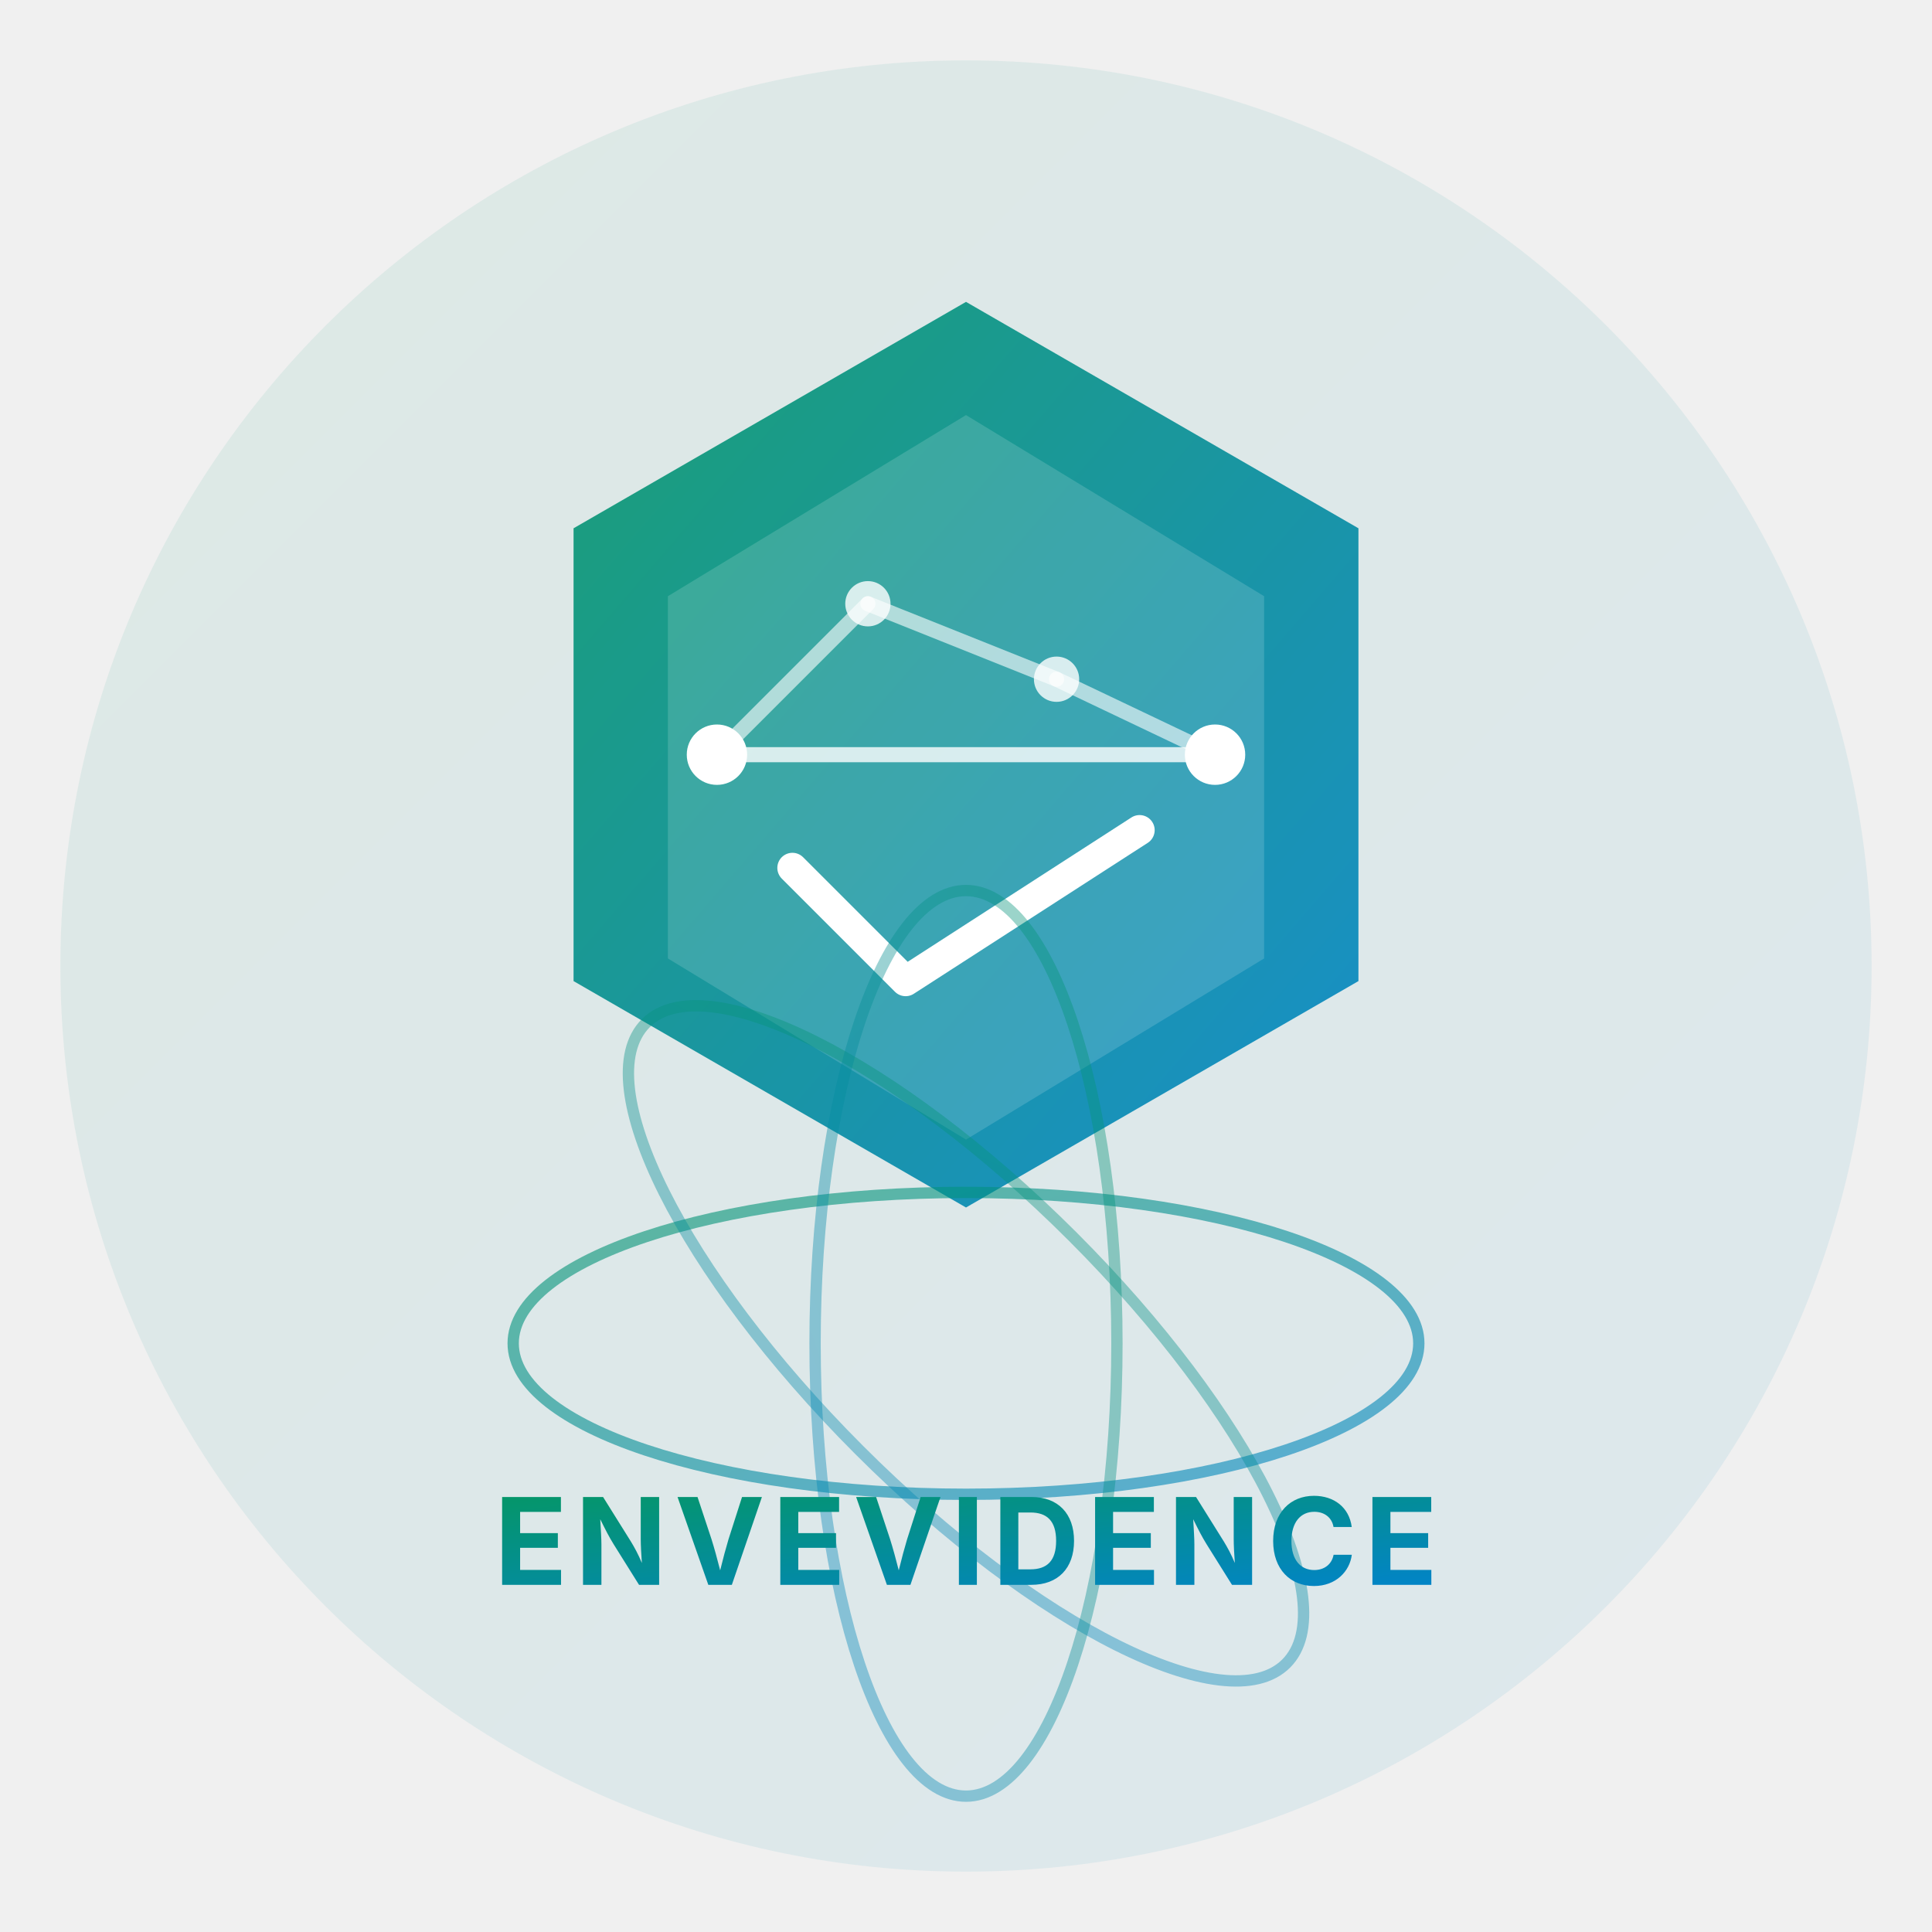
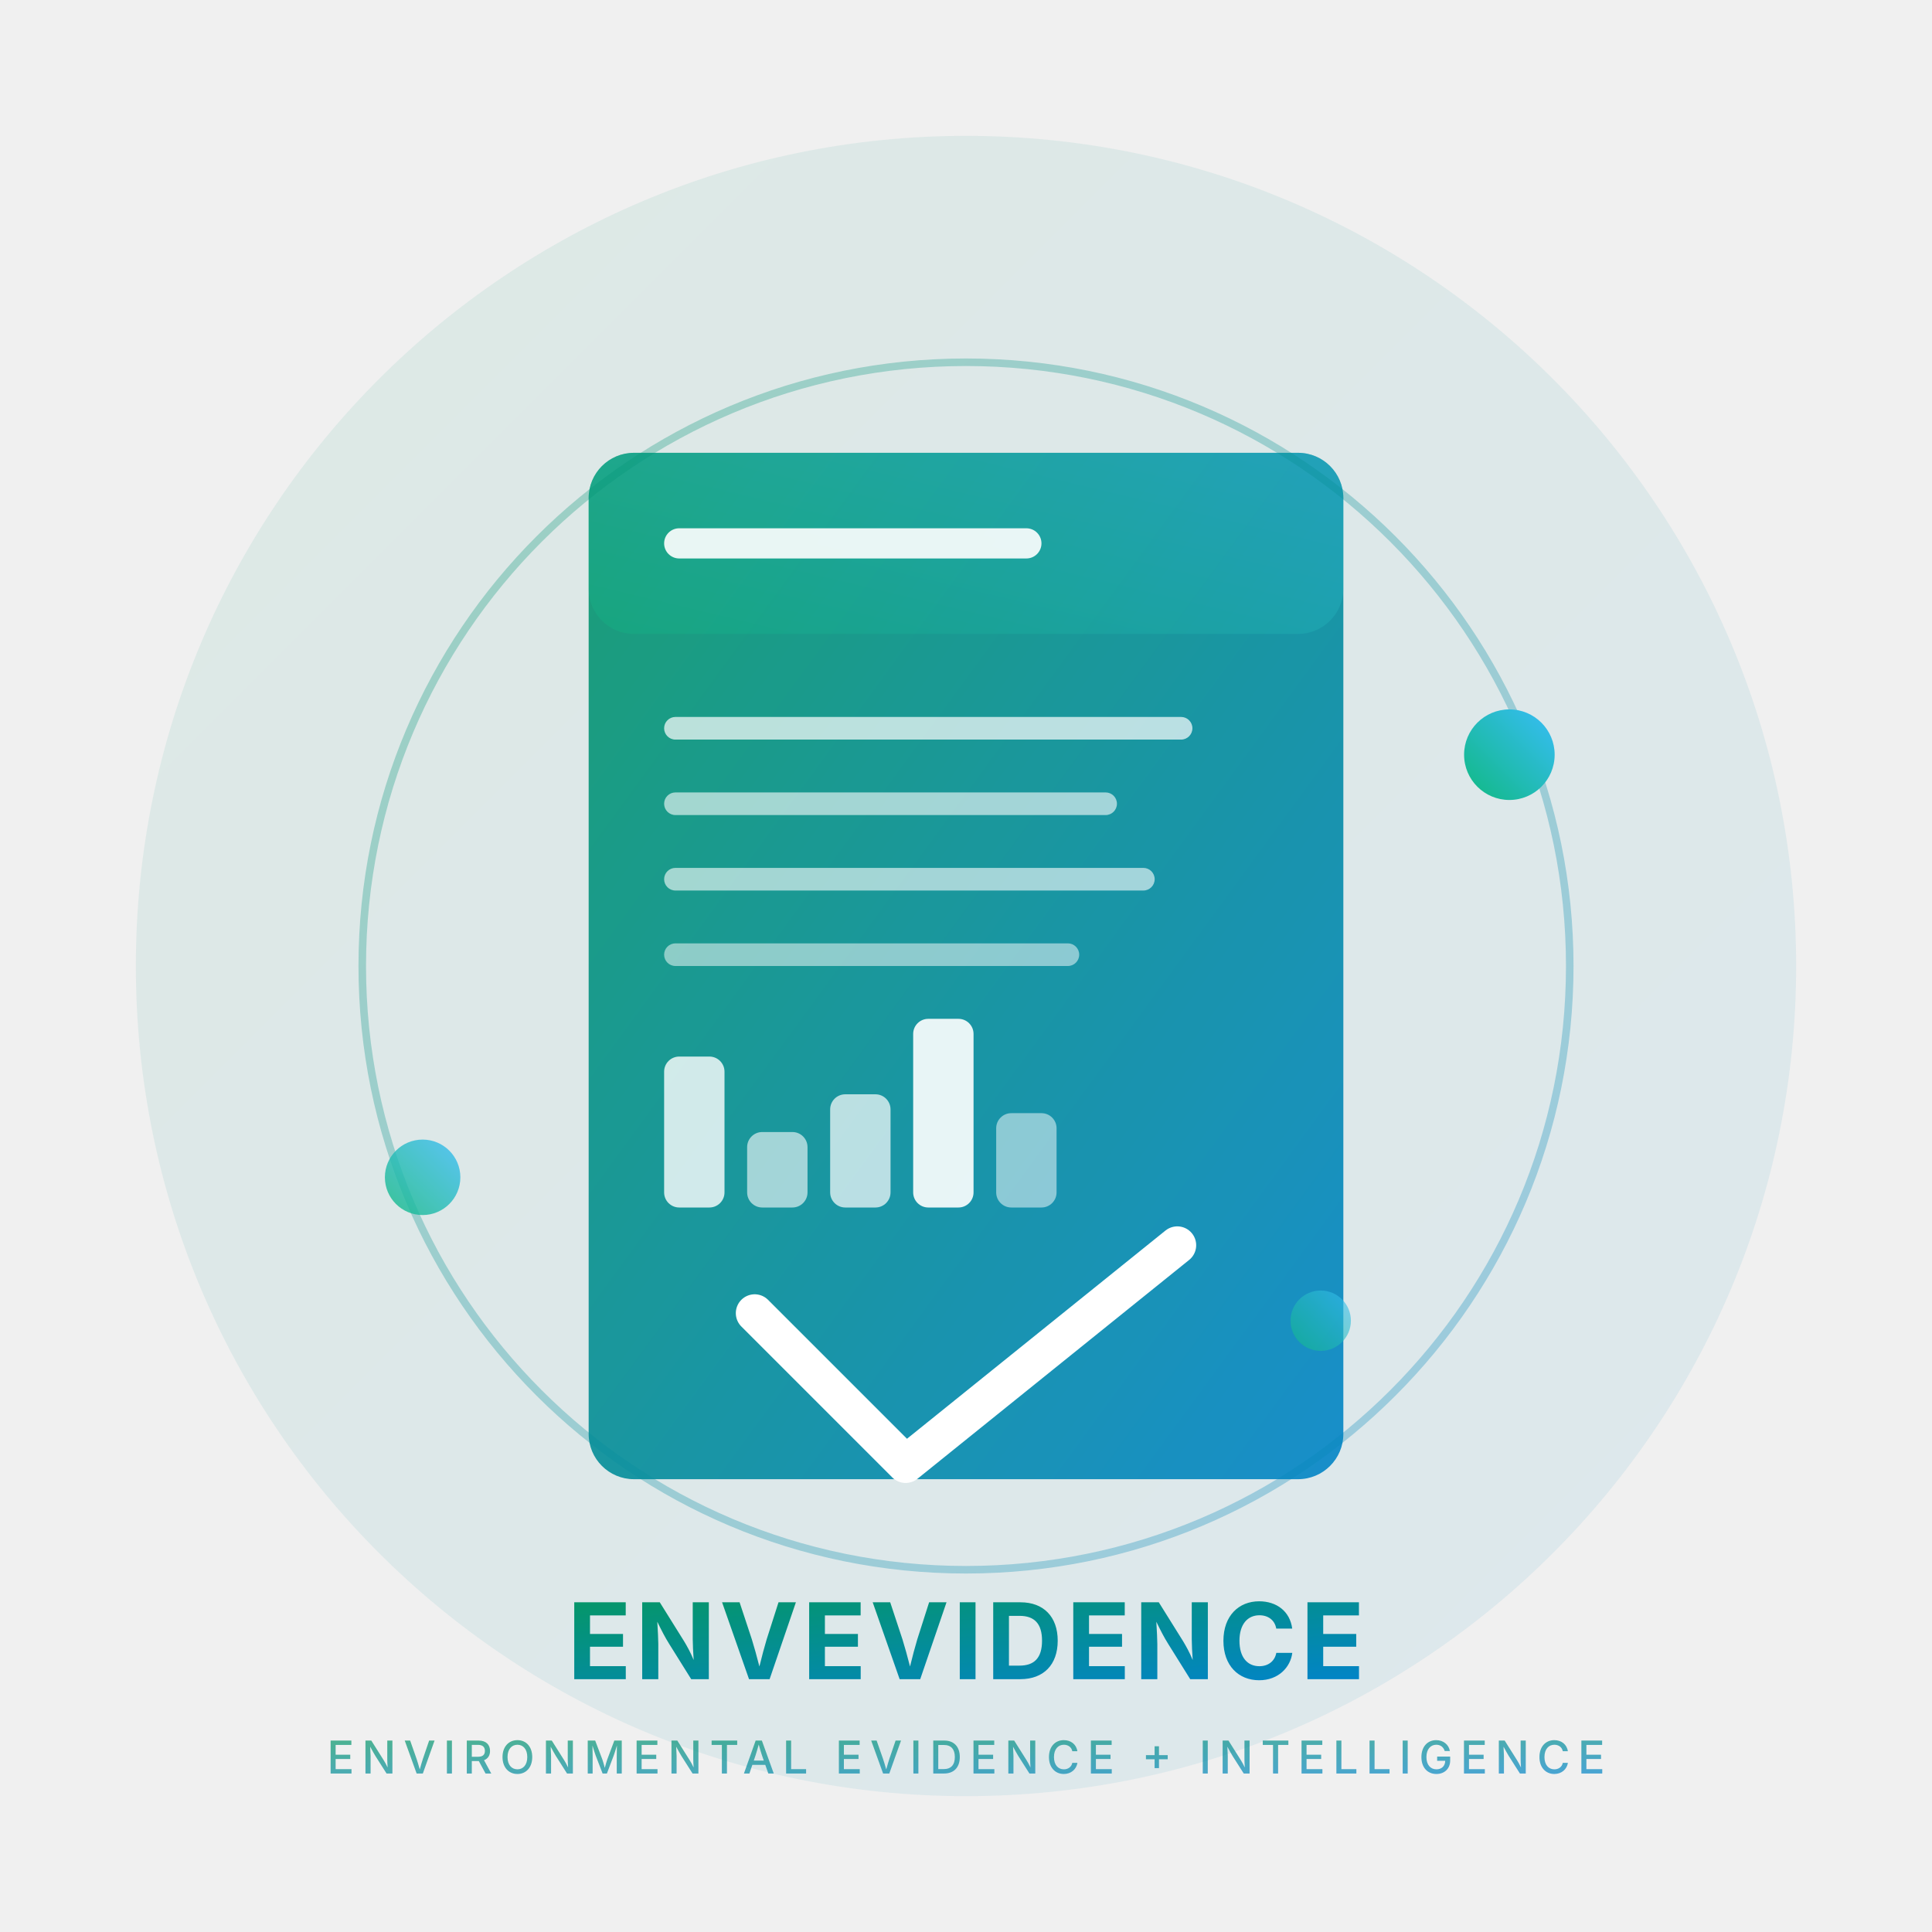
<svg xmlns="http://www.w3.org/2000/svg" viewBox="0 0 512 512" fill="none">
  <defs>
-     <linearGradient id="logoGradient" x1="0%" y1="0%" x2="100%" y2="100%">
+     <linearGradient id="logoGrad1" x1="0%" y1="0%" x2="100%" y2="100%">
      <stop offset="0%" style="stop-color:#059669;stop-opacity:1" />
      <stop offset="100%" style="stop-color:#0284c7;stop-opacity:1" />
    </linearGradient>
-     <linearGradient id="logoGradientDark" x1="0%" y1="0%" x2="100%" y2="100%">
+     <linearGradient id="logoGrad2" x1="0%" y1="100%" x2="100%" y2="0%">
      <stop offset="0%" style="stop-color:#10b981;stop-opacity:1" />
      <stop offset="100%" style="stop-color:#38bdf8;stop-opacity:1" />
    </linearGradient>
  </defs>
-   <circle cx="256" cy="256" r="240" fill="url(#logoGradient)" opacity="0.08" />
-   <polygon points="256,80 360,140 360,260 256,320 152,260 152,140" fill="url(#logoGradient)" opacity="0.9" />
-   <polygon points="256,110 335,158 335,254 256,302 177,254 177,158" fill="white" opacity="0.15" />
-   <line x1="190" y1="200" x2="322" y2="200" stroke="white" stroke-width="4" stroke-linecap="round" opacity="0.8" />
-   <line x1="190" y1="200" x2="230" y2="160" stroke="white" stroke-width="4" stroke-linecap="round" opacity="0.6" />
-   <line x1="230" y1="160" x2="280" y2="180" stroke="white" stroke-width="4" stroke-linecap="round" opacity="0.6" />
-   <line x1="280" y1="180" x2="322" y2="200" stroke="white" stroke-width="4" stroke-linecap="round" opacity="0.6" />
-   <circle cx="190" cy="200" r="8" fill="white" />
-   <circle cx="230" cy="160" r="6" fill="white" opacity="0.8" />
-   <circle cx="280" cy="180" r="6" fill="white" opacity="0.8" />
-   <circle cx="322" cy="200" r="8" fill="white" />
-   <path d="M 210 230 L 240 260 L 302 220" stroke="white" stroke-width="8" stroke-linecap="round" stroke-linejoin="round" fill="none" />
-   <ellipse cx="256" cy="356" rx="120" ry="40" stroke="url(#logoGradient)" stroke-width="3" fill="none" opacity="0.6" />
-   <ellipse cx="256" cy="356" rx="120" ry="40" stroke="url(#logoGradient)" stroke-width="3" fill="none" opacity="0.4" transform="rotate(45 256 356)" />
-   <ellipse cx="256" cy="356" rx="120" ry="40" stroke="url(#logoGradient)" stroke-width="3" fill="none" opacity="0.4" transform="rotate(90 256 356)" />
-   <text x="256" y="420" text-anchor="middle" font-family="system-ui, -apple-system, sans-serif" font-size="32" font-weight="700" fill="url(#logoGradient)" letter-spacing="2">ENVEVIDENCE</text>
+   <circle cx="256" cy="256" r="220" fill="url(#logoGrad1)" opacity="0.08" />
+   <rect x="156" y="120" width="200" height="272" rx="12" fill="url(#logoGrad1)" opacity="0.9" />
+   <rect x="156" y="120" width="200" height="48" rx="12" fill="url(#logoGrad2)" opacity="0.3" />
+   <rect x="176" y="140" width="100" height="8" rx="4" fill="white" opacity="0.9" />
+   <rect x="176" y="190" width="140" height="6" rx="3" fill="white" opacity="0.7" />
+   <rect x="176" y="210" width="120" height="6" rx="3" fill="white" opacity="0.6" />
+   <rect x="176" y="230" width="130" height="6" rx="3" fill="white" opacity="0.6" />
+   <rect x="176" y="250" width="110" height="6" rx="3" fill="white" opacity="0.5" />
+   <rect x="176" y="280" width="16" height="40" rx="4" fill="white" opacity="0.8" />
+   <rect x="198" y="300" width="16" height="20" rx="4" fill="white" opacity="0.6" />
+   <rect x="220" y="290" width="16" height="30" rx="4" fill="white" opacity="0.7" />
+   <rect x="242" y="270" width="16" height="50" rx="4" fill="white" opacity="0.9" />
+   <rect x="264" y="295" width="16" height="25" rx="4" fill="white" opacity="0.5" />
+   <path d="M 200 348 L 240 388 L 312 330" stroke="white" stroke-width="10" stroke-linecap="round" stroke-linejoin="round" fill="none" />
+   <circle cx="256" cy="256" r="160" stroke="url(#logoGrad1)" stroke-width="2" fill="none" opacity="0.3" />
+   <circle cx="400" cy="200" r="12" fill="url(#logoGrad2)" />
+   <circle cx="112" cy="312" r="10" fill="url(#logoGrad2)" opacity="0.8" />
+   <circle cx="350" cy="350" r="8" fill="url(#logoGrad2)" opacity="0.6" />
+   <text x="256" y="445" text-anchor="middle" font-family="system-ui, -apple-system, sans-serif" font-size="28" font-weight="700" fill="url(#logoGrad1)" letter-spacing="1">ENVEVIDENCE</text>
+   <text x="256" y="470" text-anchor="middle" font-family="system-ui, -apple-system, sans-serif" font-size="12" font-weight="500" fill="url(#logoGrad1)" opacity="0.7" letter-spacing="2">ENVIRONMENTAL EVIDENCE + INTELLIGENCE</text>
</svg>
